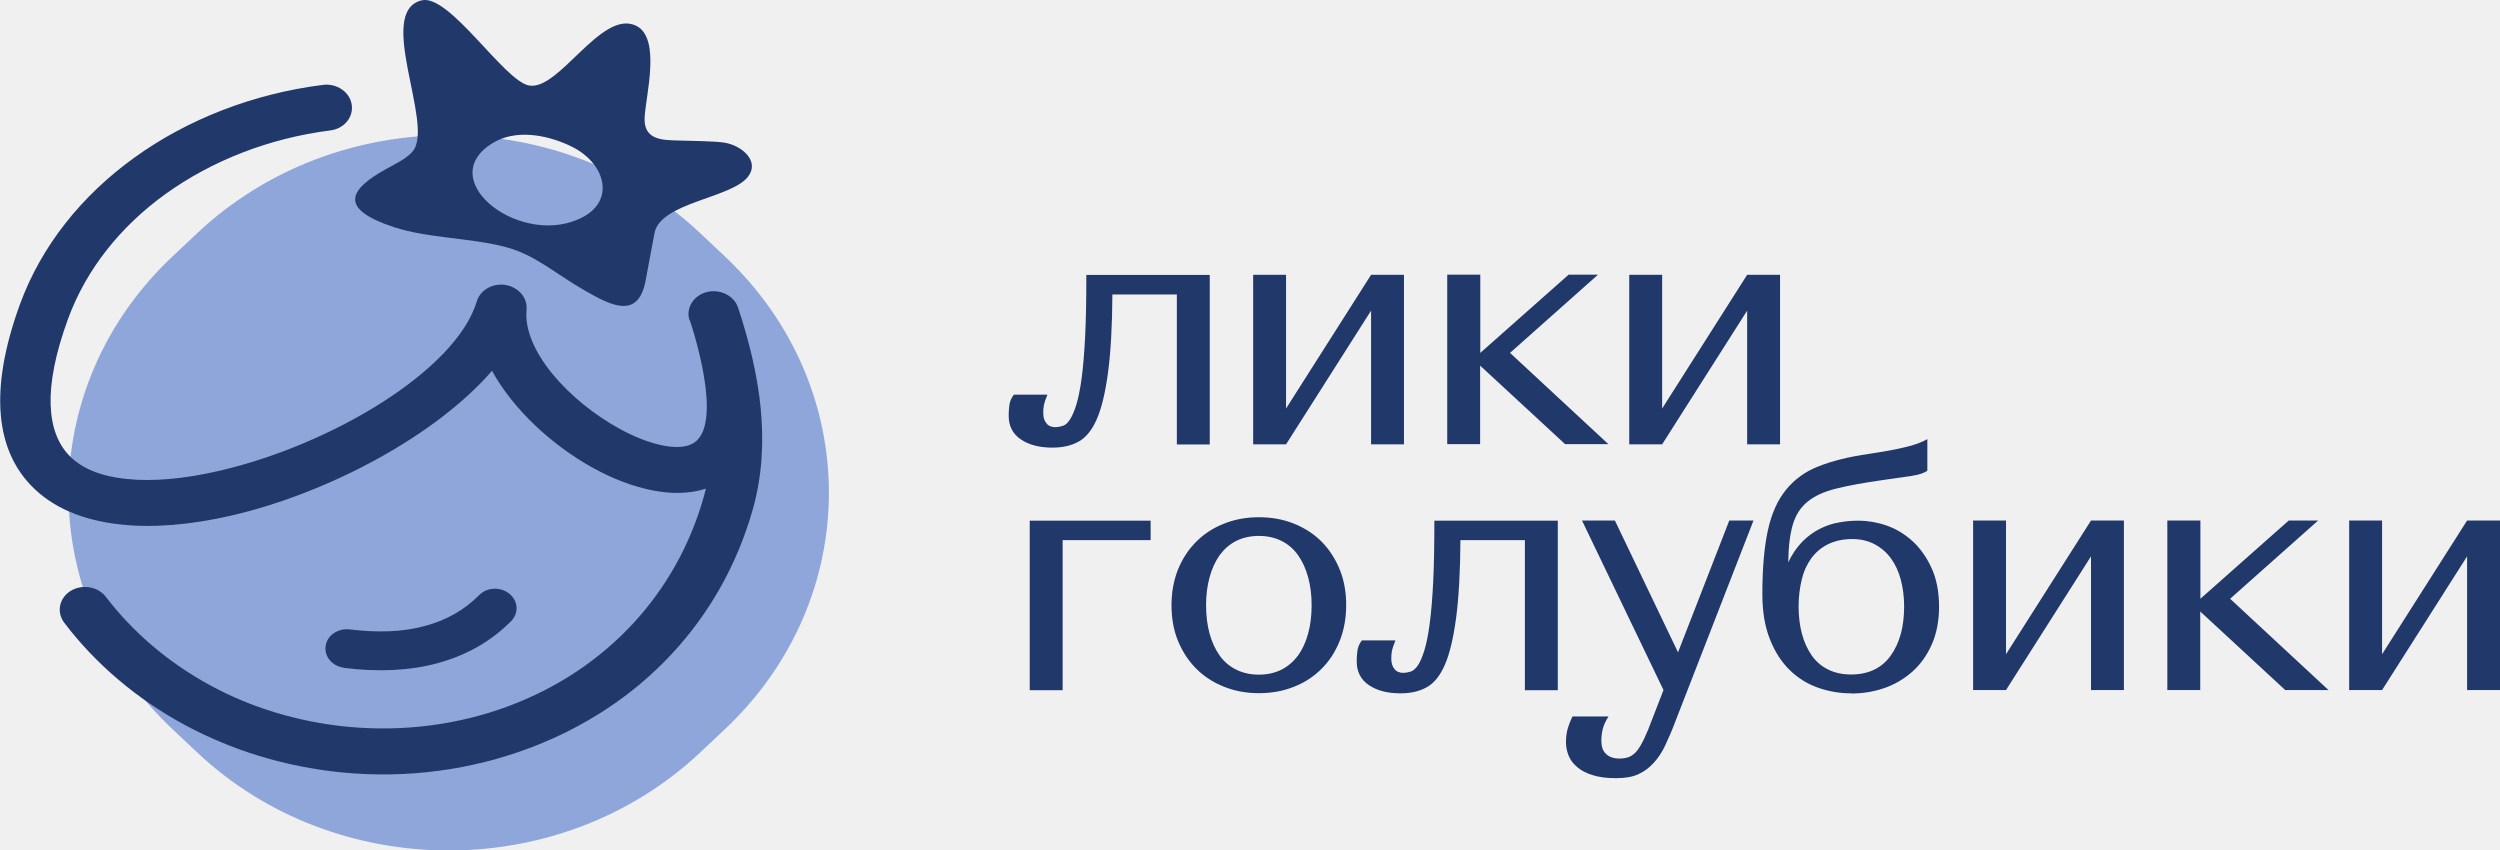
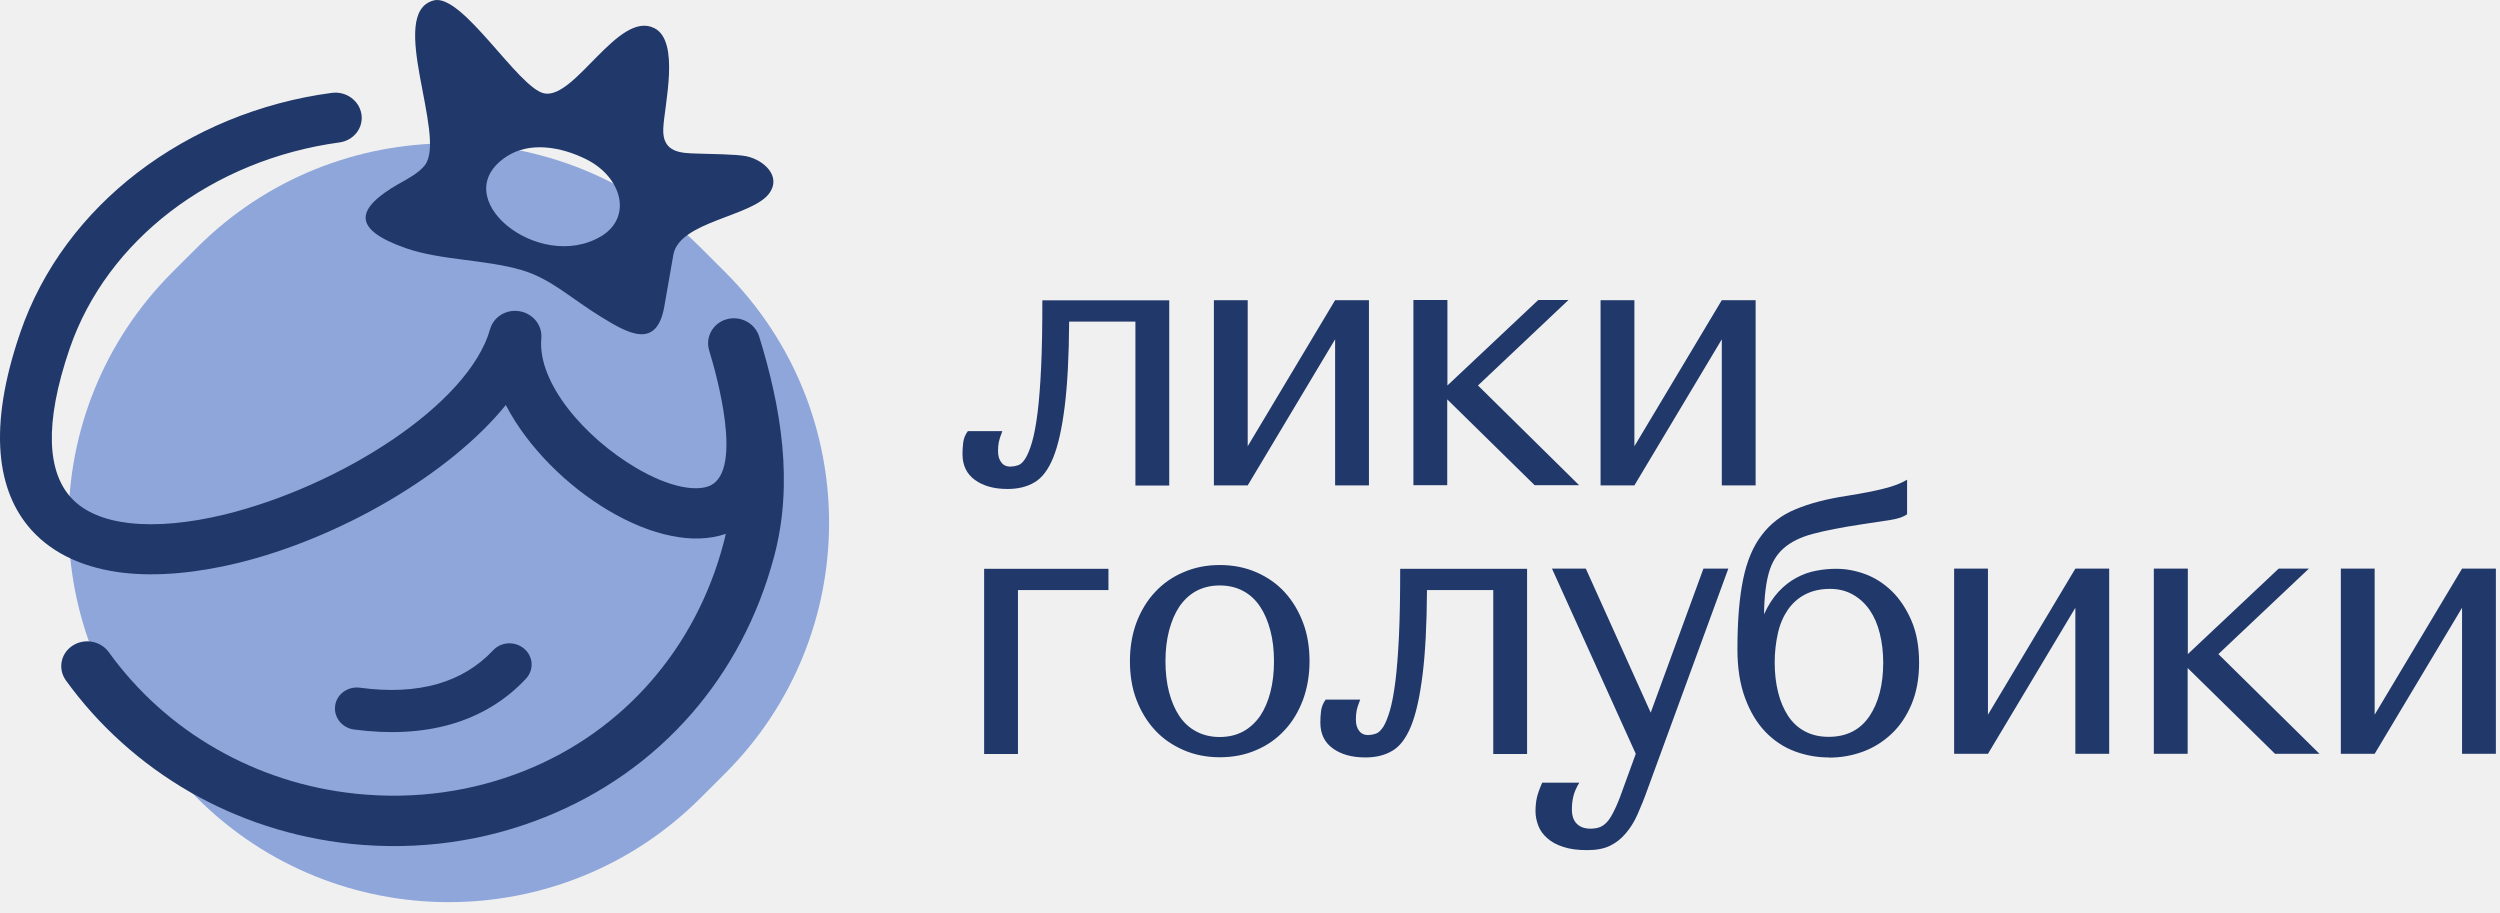
- <svg xmlns="http://www.w3.org/2000/svg" width="200" height="68" viewBox="0 0 200 68" fill="none">
-   <g clip-path="url(#clip0_456_997)">
-     <path d="M57.98 20.503L56.011 18.65C44.902 8.199 26.891 8.199 15.782 18.65L13.812 20.503C2.704 30.953 2.704 47.897 13.812 58.348L15.782 60.201C26.891 70.651 44.902 70.651 56.011 60.201L57.98 58.348C69.089 47.897 69.089 30.953 57.98 20.503Z" fill="#8FA6DB" />
-     <path fill-rule="evenodd" clip-rule="evenodd" d="M30.995 13.463C31.57 13.149 32.585 12.659 33.039 12.081C34.749 9.944 30.02 0.92 33.734 0.028C35.952 -0.513 40.321 6.475 42.325 6.84C44.729 7.28 48.096 0.744 50.875 2.051C52.919 3.019 51.65 7.695 51.57 9.391C51.476 11.214 52.999 11.201 54.215 11.239C55.217 11.277 57.248 11.277 58.036 11.427C59.372 11.679 60.815 12.898 59.826 14.155C58.477 15.864 52.812 16.203 52.358 18.654L51.65 22.437C51.062 25.617 48.831 24.41 46.827 23.267C44.462 21.922 42.846 20.414 40.534 19.785C37.715 19.019 34.242 19.069 31.53 18.177C27.228 16.756 27.695 15.261 30.995 13.463ZM27.522 53.418C26.586 53.305 25.918 52.513 26.052 51.671C26.172 50.829 27.041 50.239 27.976 50.352C30.194 50.628 32.251 50.565 34.055 50.063C35.698 49.61 37.141 48.818 38.33 47.612C38.958 46.971 40.04 46.92 40.748 47.499C41.456 48.064 41.523 49.044 40.895 49.685C39.265 51.332 37.288 52.425 35.057 53.041C32.759 53.67 30.207 53.77 27.522 53.431V53.418ZM55.164 25.642C54.843 24.674 55.458 23.656 56.526 23.367C57.595 23.091 58.731 23.644 59.051 24.624C60.775 29.84 61.737 35.37 60.227 40.737C57.742 49.535 51.356 56.472 42.338 59.853C37.742 61.575 32.598 62.317 27.308 61.789C22.752 61.336 18.517 60.004 14.803 58.006C10.955 55.932 7.655 53.129 5.144 49.824C4.502 48.982 4.729 47.85 5.651 47.272C6.573 46.707 7.842 46.92 8.47 47.75C10.661 50.616 13.52 53.041 16.86 54.851C20.067 56.586 23.741 57.729 27.709 58.132C32.331 58.584 36.794 57.956 40.761 56.46C48.564 53.531 54.135 47.411 56.286 39.794C56.353 39.555 56.419 39.329 56.473 39.09C55.204 39.505 53.761 39.53 52.264 39.241C50.661 38.94 48.965 38.286 47.348 37.381C44.128 35.584 41.042 32.731 39.359 29.664C34.937 34.792 26.333 39.442 18.477 41.252C15.351 41.968 12.305 42.258 9.633 41.956C6.707 41.642 4.208 40.649 2.472 38.826C-0.227 36.011 -0.962 31.373 1.59 24.36C3.313 19.647 6.546 15.65 10.715 12.634C14.99 9.542 20.254 7.493 25.838 6.79C26.947 6.651 27.976 7.355 28.136 8.361C28.297 9.366 27.535 10.296 26.426 10.434C21.563 11.05 16.98 12.835 13.253 15.512C9.673 18.089 6.907 21.507 5.437 25.529C3.393 31.122 3.754 34.578 5.531 36.438C6.56 37.519 8.15 38.11 10.073 38.311C12.238 38.55 14.79 38.299 17.462 37.683C26.48 35.621 36.486 29.639 38.143 24.109C38.397 23.267 39.292 22.689 40.281 22.777C41.389 22.877 42.218 23.77 42.124 24.775C41.817 28.055 45.518 32.052 49.472 34.252C50.715 34.943 51.957 35.433 53.066 35.647C53.974 35.823 54.763 35.797 55.324 35.533C57.809 34.365 55.832 27.59 55.19 25.617L55.164 25.642ZM46.733 17.309C49.232 15.902 48.377 12.948 45.584 11.654C43.62 10.736 41.202 10.347 39.399 11.453C34.536 14.456 41.884 20.024 46.733 17.309Z" fill="#21386A" />
-     <path fill-rule="evenodd" clip-rule="evenodd" d="M84.475 34.164C84.662 34.164 84.849 34.126 85.05 34.063C85.25 33.988 85.424 33.824 85.597 33.56C85.771 33.296 85.945 32.894 86.105 32.379C86.266 31.864 86.412 31.147 86.533 30.242C86.653 29.337 86.746 28.219 86.813 26.874C86.88 25.529 86.907 23.908 86.907 21.997H96.78V35.559H94.148V23.556H88.991C88.978 26.107 88.857 28.194 88.644 29.79C88.43 31.386 88.136 32.63 87.748 33.523C87.361 34.415 86.867 35.018 86.279 35.333C85.691 35.659 84.996 35.81 84.195 35.81C83.139 35.81 82.297 35.584 81.656 35.144C81.015 34.704 80.694 34.076 80.694 33.259C80.694 32.995 80.708 32.718 80.748 32.417C80.788 32.115 80.908 31.826 81.109 31.575H83.794C83.647 31.927 83.553 32.203 83.513 32.404C83.473 32.618 83.46 32.819 83.46 33.032C83.46 33.384 83.54 33.661 83.714 33.862C83.874 34.076 84.128 34.176 84.462 34.176L84.475 34.164ZM100.253 35.546V21.985H102.885V32.681L109.686 21.985H112.318V35.546H109.686V24.851L102.885 35.546H100.253ZM130.34 35.546V21.985H132.972V32.681L139.772 21.985H142.404V35.546H139.772V24.851L132.972 35.546H130.34ZM92.05 41.642V43.213H85.01V55.216H82.378V41.654H92.05V41.642ZM157.849 55.203V41.642H160.481V52.337L167.281 41.642H169.913V55.203H167.281V44.507L160.481 55.203H157.849ZM187.935 55.203V41.642H190.567V52.337L197.368 41.642H200V55.203H197.368V44.507L190.567 55.203H187.935Z" fill="#21386A" />
-     <path fill-rule="evenodd" clip-rule="evenodd" d="M115.792 21.972H118.423V28.231L125.491 21.972H127.842L120.802 28.231L128.671 35.533H125.21L118.41 29.249V35.533H115.778V21.972H115.792ZM100.708 55.454C99.693 55.454 98.757 55.278 97.889 54.926C97.034 54.575 96.286 54.097 95.671 53.468C95.057 52.84 94.576 52.099 94.228 51.244C93.881 50.389 93.721 49.434 93.721 48.416C93.721 47.385 93.894 46.443 94.228 45.588C94.576 44.733 95.057 43.979 95.671 43.364C96.286 42.735 97.034 42.245 97.889 41.906C98.744 41.554 99.693 41.378 100.708 41.378C101.75 41.378 102.685 41.554 103.554 41.906C104.409 42.258 105.144 42.735 105.758 43.364C106.373 43.992 106.84 44.733 107.188 45.588C107.535 46.443 107.695 47.398 107.695 48.416C107.695 49.447 107.522 50.389 107.188 51.244C106.84 52.111 106.373 52.853 105.758 53.468C105.144 54.097 104.409 54.587 103.554 54.926C102.699 55.278 101.75 55.454 100.708 55.454ZM100.708 53.971C101.389 53.971 102.004 53.833 102.525 53.569C103.046 53.305 103.487 52.916 103.848 52.438C104.195 51.948 104.462 51.37 104.649 50.691C104.836 50.012 104.93 49.258 104.93 48.416C104.93 47.599 104.836 46.845 104.649 46.179C104.462 45.5 104.195 44.91 103.848 44.419C103.5 43.929 103.059 43.539 102.525 43.276C102.004 43.012 101.389 42.873 100.708 42.873C100.027 42.873 99.425 43.012 98.891 43.276C98.37 43.539 97.929 43.929 97.568 44.419C97.221 44.91 96.954 45.5 96.767 46.179C96.58 46.858 96.486 47.599 96.486 48.416C96.486 49.246 96.58 50.012 96.767 50.691C96.954 51.37 97.221 51.948 97.568 52.438C97.916 52.928 98.357 53.305 98.891 53.569C99.412 53.833 100.027 53.971 100.708 53.971ZM112.305 53.821C112.492 53.821 112.679 53.783 112.879 53.72C113.079 53.645 113.253 53.481 113.44 53.217C113.614 52.953 113.788 52.551 113.948 52.036C114.108 51.52 114.255 50.804 114.375 49.899C114.496 48.994 114.589 47.876 114.656 46.531C114.723 45.186 114.749 43.565 114.749 41.654H124.623V55.215H121.991V43.213H116.834C116.82 45.764 116.7 47.85 116.486 49.447C116.272 51.043 115.979 52.287 115.591 53.179C115.204 54.072 114.709 54.675 114.122 54.989C113.534 55.316 112.839 55.467 112.037 55.467C110.982 55.467 110.14 55.241 109.499 54.801C108.858 54.361 108.537 53.733 108.537 52.916C108.537 52.652 108.55 52.375 108.59 52.074C108.631 51.772 108.751 51.483 108.951 51.231H111.637C111.49 51.583 111.396 51.86 111.356 52.061C111.316 52.275 111.303 52.476 111.303 52.689C111.303 53.041 111.383 53.318 111.556 53.519C111.717 53.733 111.971 53.833 112.305 53.833V53.821ZM133.079 55.203L126.56 41.642H129.192L134.242 52.187L138.343 41.642H140.28L133.988 57.817C133.734 58.496 133.467 59.099 133.213 59.64C132.959 60.18 132.652 60.645 132.291 61.035C131.944 61.424 131.53 61.726 131.062 61.94C130.594 62.153 130.007 62.254 129.299 62.254C128.564 62.254 127.936 62.178 127.428 62.015C126.92 61.864 126.506 61.651 126.186 61.374C125.865 61.11 125.625 60.796 125.491 60.457C125.357 60.117 125.277 59.765 125.277 59.401C125.277 59.036 125.317 58.71 125.384 58.408C125.464 58.106 125.598 57.742 125.798 57.315H128.684C128.443 57.691 128.283 58.043 128.216 58.345C128.136 58.647 128.109 58.961 128.109 59.275C128.109 59.728 128.23 60.08 128.484 60.318C128.737 60.557 129.085 60.683 129.552 60.683C129.873 60.683 130.14 60.633 130.354 60.544C130.581 60.444 130.781 60.281 130.969 60.054C131.156 59.816 131.343 59.489 131.543 59.074C131.743 58.659 131.957 58.131 132.198 57.478L133.079 55.203ZM173.4 41.642H176.032V47.901L183.099 41.642H185.451L178.41 47.901L186.279 55.203H182.819L176.019 48.919V55.203H173.387V41.642H173.4ZM148.083 55.467C147.174 55.467 146.293 55.316 145.437 55.014C144.582 54.713 143.821 54.235 143.166 53.594C142.512 52.953 141.977 52.124 141.59 51.131C141.189 50.125 140.989 48.931 140.989 47.549C140.989 45.475 141.136 43.778 141.429 42.434C141.723 41.089 142.204 40.008 142.886 39.178C143.554 38.349 144.435 37.708 145.518 37.293C146.6 36.866 147.922 36.539 149.499 36.313C150.741 36.124 151.717 35.948 152.425 35.772C153.133 35.609 153.721 35.395 154.188 35.131V37.657C153.934 37.846 153.507 37.984 152.932 38.072C152.345 38.16 151.556 38.273 150.568 38.412C149.071 38.625 147.842 38.852 146.88 39.09C145.918 39.329 145.157 39.681 144.609 40.133C144.048 40.586 143.661 41.189 143.433 41.943C143.206 42.697 143.073 43.715 143.059 44.985C143.38 44.319 143.754 43.778 144.182 43.338C144.623 42.898 145.077 42.559 145.584 42.308C146.079 42.056 146.6 41.88 147.134 41.792C147.669 41.692 148.19 41.654 148.684 41.654C149.419 41.654 150.167 41.78 150.928 42.044C151.69 42.308 152.371 42.723 152.999 43.288C153.614 43.854 154.122 44.57 154.522 45.437C154.923 46.305 155.124 47.348 155.124 48.542C155.124 49.685 154.923 50.703 154.536 51.571C154.148 52.438 153.627 53.167 152.973 53.745C152.318 54.323 151.57 54.763 150.728 55.052C149.886 55.341 149.018 55.48 148.109 55.48L148.083 55.467ZM148.19 43.125C147.455 43.125 146.814 43.263 146.266 43.527C145.718 43.791 145.277 44.168 144.916 44.645C144.569 45.123 144.302 45.689 144.142 46.355C143.981 47.021 143.888 47.737 143.888 48.517C143.888 49.321 143.981 50.05 144.155 50.703C144.329 51.37 144.596 51.935 144.93 52.425C145.277 52.916 145.705 53.293 146.239 53.556C146.76 53.821 147.375 53.959 148.083 53.959C149.472 53.959 150.528 53.456 151.249 52.463C151.971 51.458 152.331 50.151 152.331 48.517C152.331 47.75 152.238 47.033 152.064 46.38C151.89 45.714 151.623 45.148 151.276 44.671C150.928 44.193 150.488 43.816 149.967 43.539C149.445 43.263 148.858 43.125 148.19 43.125Z" fill="#21386A" />
-   </g>
-   <defs>
-     <clipPath id="clip0_456_997">
-       <rect width="200" height="68" fill="white" />
-     </clipPath>
-   </defs>
+ <svg xmlns="http://www.w3.org/2000/svg" width="200" height="73" viewBox="0 0 200 73" fill="none">
+   <path d="M57.993 21.748L56.023 19.783C44.912 8.697 26.897 8.697 15.786 19.783L13.816 21.748C2.704 32.834 2.704 50.806 13.816 61.892L15.786 63.857C26.897 74.943 44.912 74.943 56.023 63.857L57.993 61.892C69.104 50.806 69.104 32.834 57.993 21.748Z" fill="#8FA6DB" />
+   <path fill-rule="evenodd" clip-rule="evenodd" d="M31.895 14.714C32.488 14.375 33.533 13.839 33.999 13.203C35.764 10.874 30.906 1.007 34.705 0.033C36.992 -0.56 41.483 7.077 43.545 7.472C46.016 7.952 49.476 0.809 52.342 2.249C54.432 3.294 53.147 8.418 53.062 10.267C52.964 12.258 54.531 12.243 55.774 12.286C56.805 12.328 58.895 12.328 59.7 12.498C61.083 12.78 62.552 14.093 61.535 15.476C60.151 17.34 54.334 17.707 53.867 20.389L53.147 24.511C52.54 27.983 50.252 26.671 48.191 25.414C45.762 23.946 44.096 22.294 41.723 21.603C38.828 20.756 35.242 20.826 32.46 19.852C28.04 18.299 28.506 16.662 31.909 14.7L31.895 14.714ZM28.322 58.362C27.362 58.235 26.684 57.374 26.811 56.456C26.938 55.524 27.828 54.889 28.788 55.016C31.061 55.327 33.18 55.242 35.044 54.706C36.724 54.212 38.221 53.336 39.45 52.024C40.099 51.332 41.201 51.275 41.935 51.897C42.669 52.518 42.726 53.59 42.09 54.282C40.424 56.075 38.376 57.275 36.089 57.938C33.73 58.616 31.104 58.729 28.336 58.362H28.322ZM56.734 28.026C56.409 26.967 57.031 25.852 58.132 25.541C59.234 25.231 60.392 25.852 60.73 26.91C62.496 32.614 63.498 38.641 61.931 44.514C59.375 54.127 52.808 61.707 43.545 65.392C38.814 67.283 33.533 68.074 28.082 67.509C23.394 67.015 19.044 65.561 15.217 63.373C11.264 61.1 7.874 58.037 5.276 54.438C4.612 53.52 4.852 52.278 5.799 51.657C6.745 51.035 8.044 51.261 8.708 52.179C10.953 55.299 13.89 57.967 17.336 59.929C20.64 61.82 24.41 63.077 28.491 63.5C33.25 63.994 37.826 63.303 41.921 61.679C49.942 58.489 55.675 51.798 57.878 43.469C57.949 43.215 58.005 42.961 58.062 42.707C56.748 43.158 55.28 43.187 53.74 42.876C52.088 42.551 50.351 41.831 48.685 40.843C45.366 38.881 42.203 35.761 40.466 32.402C35.919 38.006 27.079 43.088 18.988 45.05C15.768 45.827 12.633 46.137 9.894 45.827C6.886 45.474 4.33 44.401 2.522 42.41C-0.245 39.333 -1.008 34.265 1.619 26.614C3.384 21.462 6.716 17.099 10.995 13.81C15.401 10.437 20.795 8.192 26.543 7.43C27.687 7.275 28.746 8.051 28.915 9.138C29.085 10.239 28.294 11.241 27.15 11.396C22.151 12.074 17.434 14.008 13.608 16.944C9.936 19.768 7.084 23.494 5.573 27.884C3.483 33.997 3.836 37.766 5.671 39.799C6.731 40.97 8.369 41.62 10.346 41.846C12.577 42.1 15.189 41.831 17.943 41.168C27.206 38.909 37.501 32.373 39.209 26.332C39.464 25.414 40.382 24.779 41.413 24.878C42.556 24.991 43.404 25.965 43.305 27.066C42.98 30.637 46.793 35.013 50.86 37.413C52.145 38.175 53.416 38.712 54.545 38.938C55.477 39.121 56.296 39.107 56.861 38.825C59.417 37.54 57.384 30.143 56.72 27.997L56.734 28.026ZM48.064 18.921C50.634 17.382 49.758 14.163 46.892 12.738C44.872 11.735 42.387 11.312 40.537 12.512C35.538 15.787 43.093 21.871 48.078 18.907L48.064 18.921Z" fill="#21386A" />
+   <path fill-rule="evenodd" clip-rule="evenodd" d="M80.888 37.32C81.08 37.32 81.272 37.279 81.478 37.21C81.684 37.127 81.863 36.949 82.041 36.66C82.22 36.372 82.399 35.933 82.563 35.37C82.728 34.807 82.879 34.024 83.003 33.035C83.127 32.047 83.223 30.825 83.291 29.355C83.36 27.886 83.388 26.115 83.388 24.027H93.539V38.844H90.833V25.73H85.531C85.517 28.518 85.393 30.797 85.173 32.541C84.954 34.285 84.651 35.644 84.253 36.619C83.855 37.594 83.346 38.253 82.742 38.597C82.138 38.954 81.423 39.118 80.599 39.118C79.514 39.118 78.648 38.871 77.989 38.391C77.33 37.91 77 37.224 77 36.331C77 36.043 77.014 35.74 77.055 35.411C77.096 35.081 77.22 34.766 77.426 34.491H80.187C80.036 34.875 79.94 35.178 79.898 35.397C79.857 35.631 79.844 35.85 79.844 36.084C79.844 36.468 79.926 36.77 80.105 36.99C80.269 37.224 80.53 37.333 80.874 37.333L80.888 37.32ZM97.111 38.83V24.014H99.817V35.699L106.809 24.014H109.515V38.83H106.809V27.145L99.817 38.83H97.111ZM128.046 38.83V24.014H130.752V35.699L137.744 24.014H140.45V38.83H137.744V27.145L130.752 38.83H128.046ZM88.676 45.49V47.206H81.437V60.32H78.731V45.504H88.676V45.49ZM156.33 60.306V45.49H159.036V57.176L166.028 45.49H168.735V60.306H166.028V48.621L159.036 60.306H156.33ZM187.266 60.306V45.49H189.972V57.176L196.964 45.49H199.67V60.306H196.964V48.621L189.972 60.306H187.266Z" fill="#21386A" />
+   <path fill-rule="evenodd" clip-rule="evenodd" d="M113.087 24H115.793V30.838L123.06 24H125.477L118.238 30.838L126.329 38.816H122.771L115.779 31.951V38.816H113.073V24H113.087ZM97.578 60.581C96.534 60.581 95.572 60.389 94.679 60.004C93.8 59.62 93.031 59.098 92.399 58.412C91.767 57.725 91.273 56.915 90.916 55.981C90.558 55.047 90.394 54.004 90.394 52.891C90.394 51.765 90.572 50.736 90.916 49.802C91.273 48.868 91.767 48.044 92.399 47.371C93.031 46.685 93.8 46.149 94.679 45.778C95.559 45.394 96.534 45.202 97.578 45.202C98.649 45.202 99.611 45.394 100.504 45.778C101.383 46.163 102.139 46.685 102.77 47.371C103.402 48.058 103.883 48.868 104.24 49.802C104.597 50.736 104.762 51.779 104.762 52.891C104.762 54.017 104.584 55.047 104.24 55.981C103.883 56.928 103.402 57.739 102.77 58.412C102.139 59.098 101.383 59.634 100.504 60.004C99.625 60.389 98.649 60.581 97.578 60.581ZM97.578 58.961C98.278 58.961 98.91 58.81 99.446 58.521C99.982 58.233 100.435 57.807 100.806 57.286C101.163 56.75 101.438 56.118 101.63 55.377C101.823 54.635 101.919 53.812 101.919 52.891C101.919 51.999 101.823 51.175 101.63 50.447C101.438 49.706 101.163 49.06 100.806 48.525C100.449 47.989 99.996 47.563 99.446 47.275C98.91 46.987 98.278 46.836 97.578 46.836C96.877 46.836 96.259 46.987 95.71 47.275C95.174 47.563 94.721 47.989 94.35 48.525C93.993 49.06 93.718 49.706 93.526 50.447C93.333 51.189 93.237 51.999 93.237 52.891C93.237 53.798 93.333 54.635 93.526 55.377C93.718 56.118 93.993 56.75 94.35 57.286C94.707 57.821 95.16 58.233 95.71 58.521C96.245 58.81 96.877 58.961 97.578 58.961ZM109.501 58.796C109.694 58.796 109.886 58.755 110.092 58.686C110.298 58.604 110.477 58.425 110.669 58.137C110.848 57.849 111.026 57.409 111.191 56.846C111.356 56.283 111.507 55.501 111.631 54.512C111.754 53.523 111.85 52.301 111.919 50.832C111.988 49.362 112.015 47.591 112.015 45.504H122.167V60.32H119.461V47.206H114.158C114.145 49.994 114.021 52.273 113.801 54.017C113.581 55.761 113.279 57.121 112.881 58.096C112.482 59.071 111.974 59.73 111.37 60.073C110.765 60.43 110.051 60.595 109.227 60.595C108.142 60.595 107.276 60.348 106.617 59.867C105.957 59.386 105.628 58.7 105.628 57.807C105.628 57.519 105.641 57.217 105.683 56.887C105.724 56.558 105.848 56.242 106.054 55.967H108.815C108.664 56.352 108.567 56.654 108.526 56.874C108.485 57.107 108.471 57.327 108.471 57.56C108.471 57.945 108.554 58.247 108.732 58.467C108.897 58.7 109.158 58.81 109.501 58.81V58.796ZM130.862 60.306L124.159 45.49H126.865L132.057 57.011L136.275 45.49H138.266L131.796 63.163C131.535 63.904 131.261 64.563 131 65.154C130.739 65.744 130.423 66.252 130.052 66.678C129.695 67.104 129.269 67.433 128.788 67.667C128.307 67.9 127.703 68.01 126.975 68.01C126.219 68.01 125.574 67.928 125.052 67.749C124.53 67.584 124.104 67.351 123.774 67.049C123.444 66.76 123.197 66.417 123.06 66.046C122.922 65.676 122.84 65.291 122.84 64.893C122.84 64.495 122.881 64.138 122.95 63.808C123.032 63.478 123.17 63.08 123.376 62.614H126.343C126.096 63.025 125.931 63.41 125.862 63.739C125.78 64.069 125.752 64.412 125.752 64.756C125.752 65.25 125.876 65.634 126.137 65.895C126.398 66.156 126.755 66.293 127.236 66.293C127.565 66.293 127.84 66.239 128.06 66.142C128.293 66.033 128.5 65.854 128.692 65.607C128.884 65.346 129.076 64.989 129.283 64.536C129.489 64.083 129.708 63.506 129.956 62.792L130.862 60.306ZM172.32 45.49H175.026V52.328L182.293 45.49H184.711L177.471 52.328L185.562 60.306H182.005L175.012 53.441V60.306H172.306V45.49H172.32ZM146.289 60.595C145.355 60.595 144.448 60.43 143.569 60.101C142.69 59.771 141.907 59.249 141.234 58.549C140.561 57.849 140.011 56.942 139.613 55.858C139.201 54.759 138.994 53.454 138.994 51.944C138.994 49.678 139.146 47.824 139.448 46.355C139.75 44.886 140.245 43.705 140.945 42.799C141.632 41.892 142.539 41.192 143.651 40.739C144.764 40.272 146.124 39.915 147.745 39.668C149.022 39.462 150.025 39.27 150.753 39.077C151.481 38.899 152.086 38.665 152.567 38.377V41.137C152.306 41.343 151.866 41.494 151.275 41.59C150.671 41.686 149.86 41.81 148.844 41.961C147.305 42.194 146.042 42.442 145.052 42.703C144.063 42.963 143.28 43.348 142.717 43.842C142.14 44.337 141.742 44.996 141.508 45.82C141.275 46.644 141.137 47.756 141.124 49.143C141.453 48.415 141.838 47.824 142.278 47.344C142.731 46.863 143.198 46.492 143.72 46.218C144.228 45.943 144.764 45.751 145.313 45.655C145.863 45.545 146.399 45.504 146.907 45.504C147.662 45.504 148.432 45.641 149.215 45.929C149.998 46.218 150.698 46.671 151.344 47.289C151.976 47.907 152.498 48.69 152.91 49.637C153.322 50.584 153.528 51.724 153.528 53.029C153.528 54.278 153.322 55.391 152.924 56.338C152.525 57.286 151.99 58.082 151.316 58.714C150.643 59.345 149.874 59.826 149.009 60.142C148.143 60.458 147.25 60.609 146.316 60.609L146.289 60.595ZM146.399 47.11C145.643 47.11 144.984 47.261 144.421 47.55C143.857 47.838 143.404 48.25 143.033 48.772C142.676 49.294 142.401 49.912 142.236 50.639C142.072 51.367 141.975 52.15 141.975 53.001C141.975 53.88 142.072 54.676 142.25 55.391C142.429 56.118 142.703 56.736 143.047 57.272C143.404 57.807 143.844 58.219 144.393 58.508C144.929 58.796 145.561 58.947 146.289 58.947C147.717 58.947 148.803 58.398 149.544 57.313C150.286 56.215 150.657 54.786 150.657 53.001C150.657 52.164 150.561 51.381 150.382 50.667C150.204 49.939 149.929 49.321 149.572 48.799C149.215 48.278 148.761 47.866 148.226 47.563C147.69 47.261 147.085 47.11 146.399 47.11Z" fill="#21386A" />
</svg>
